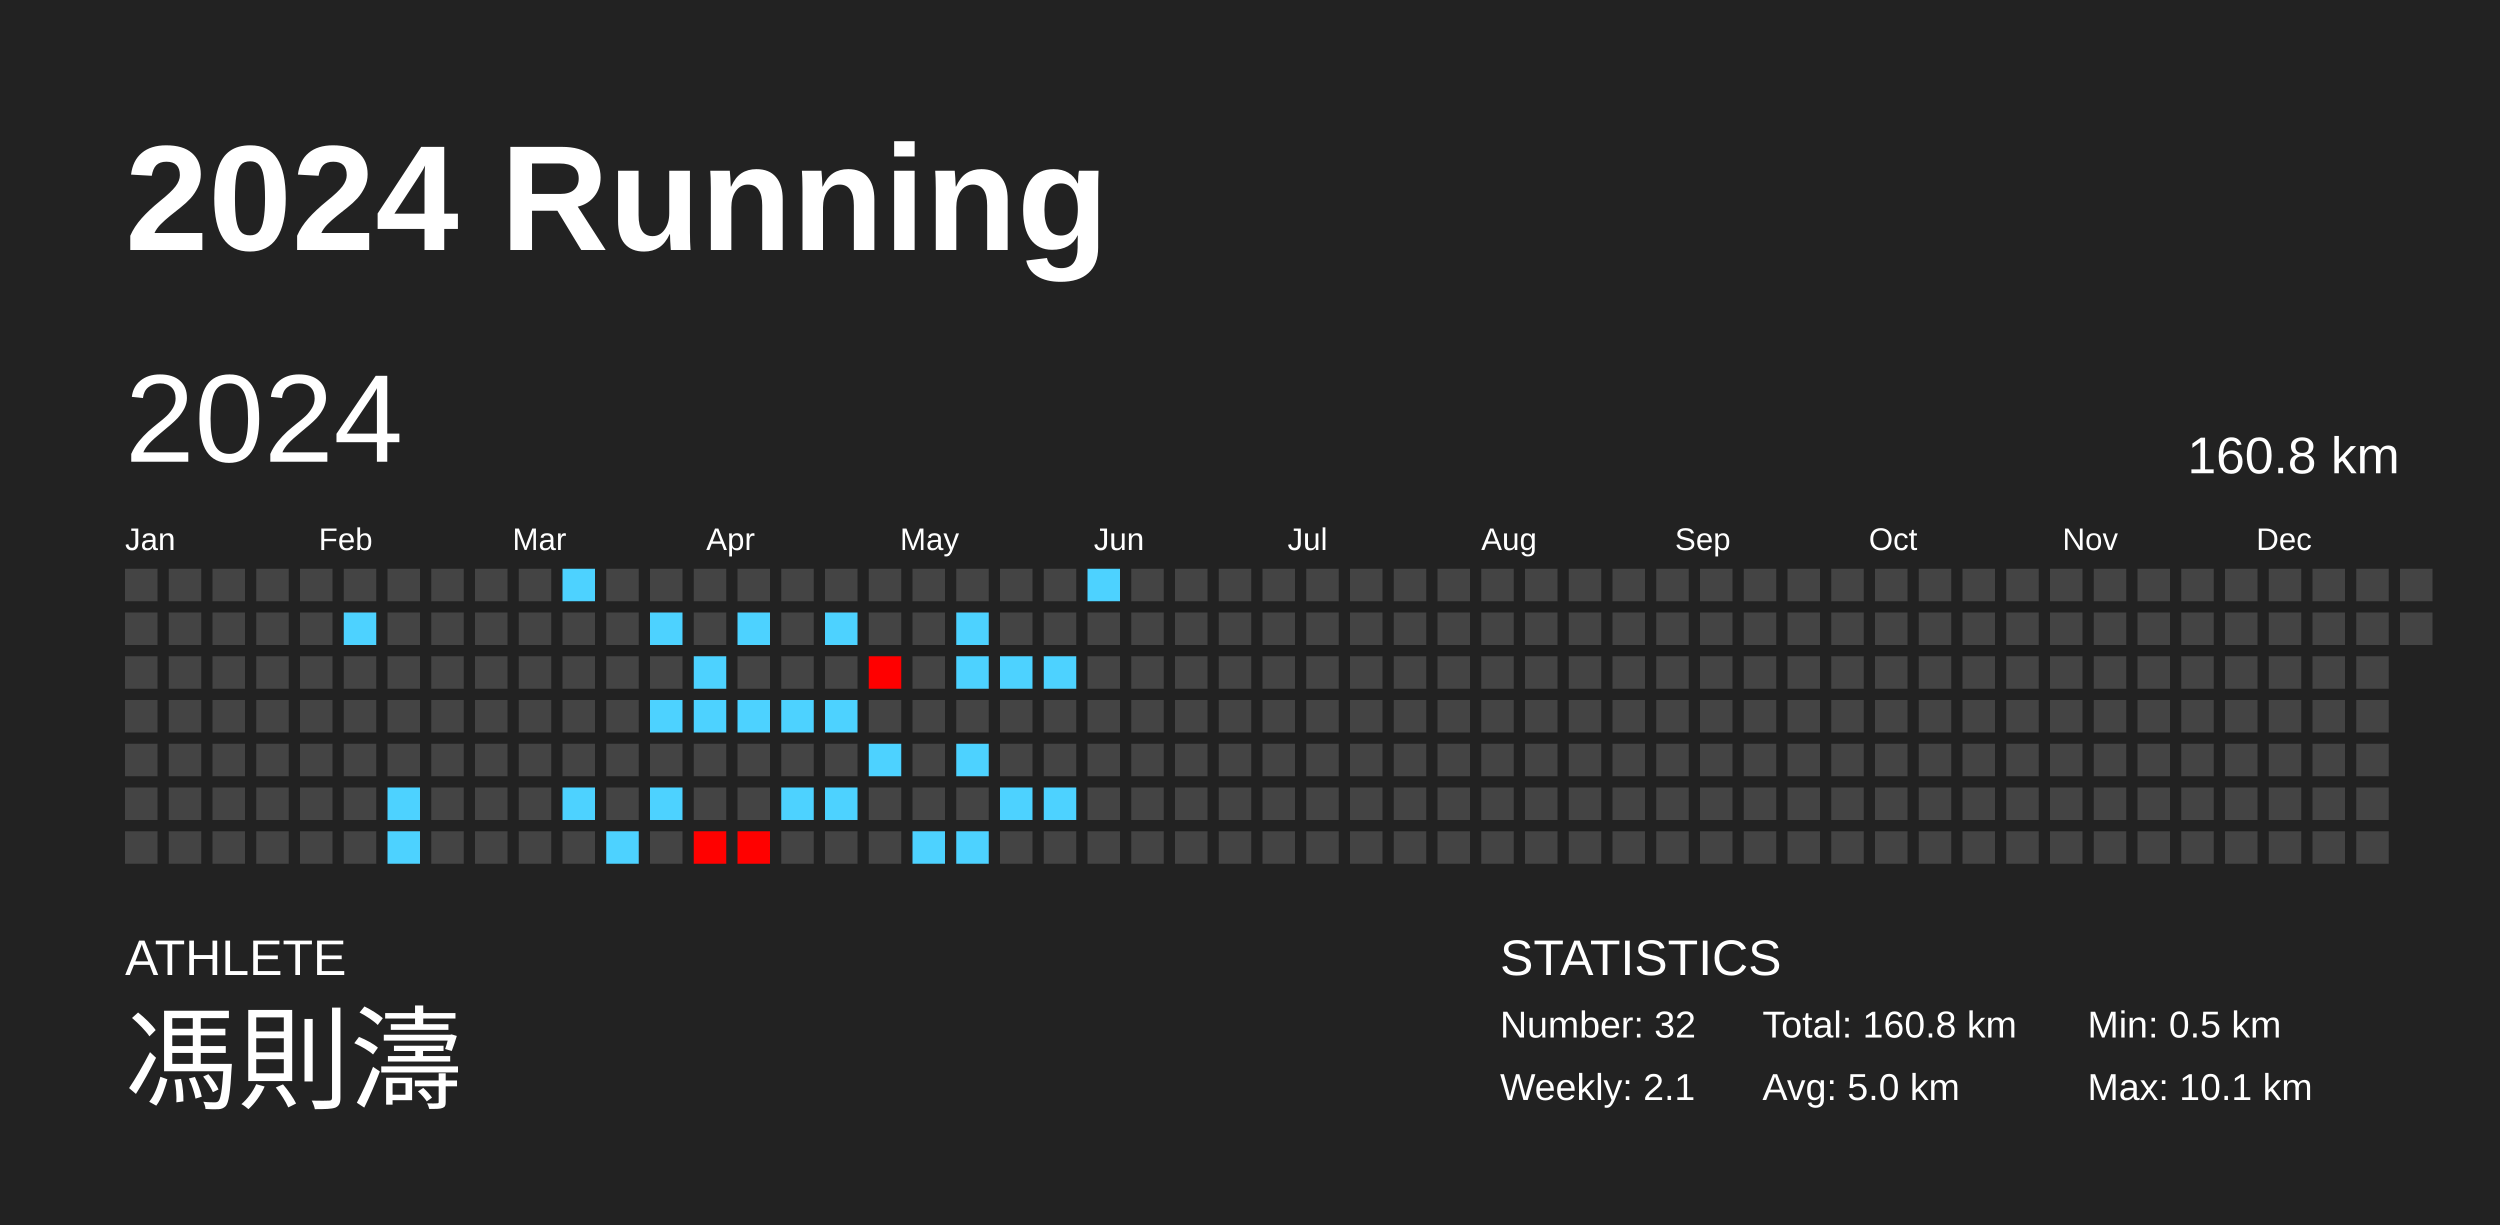
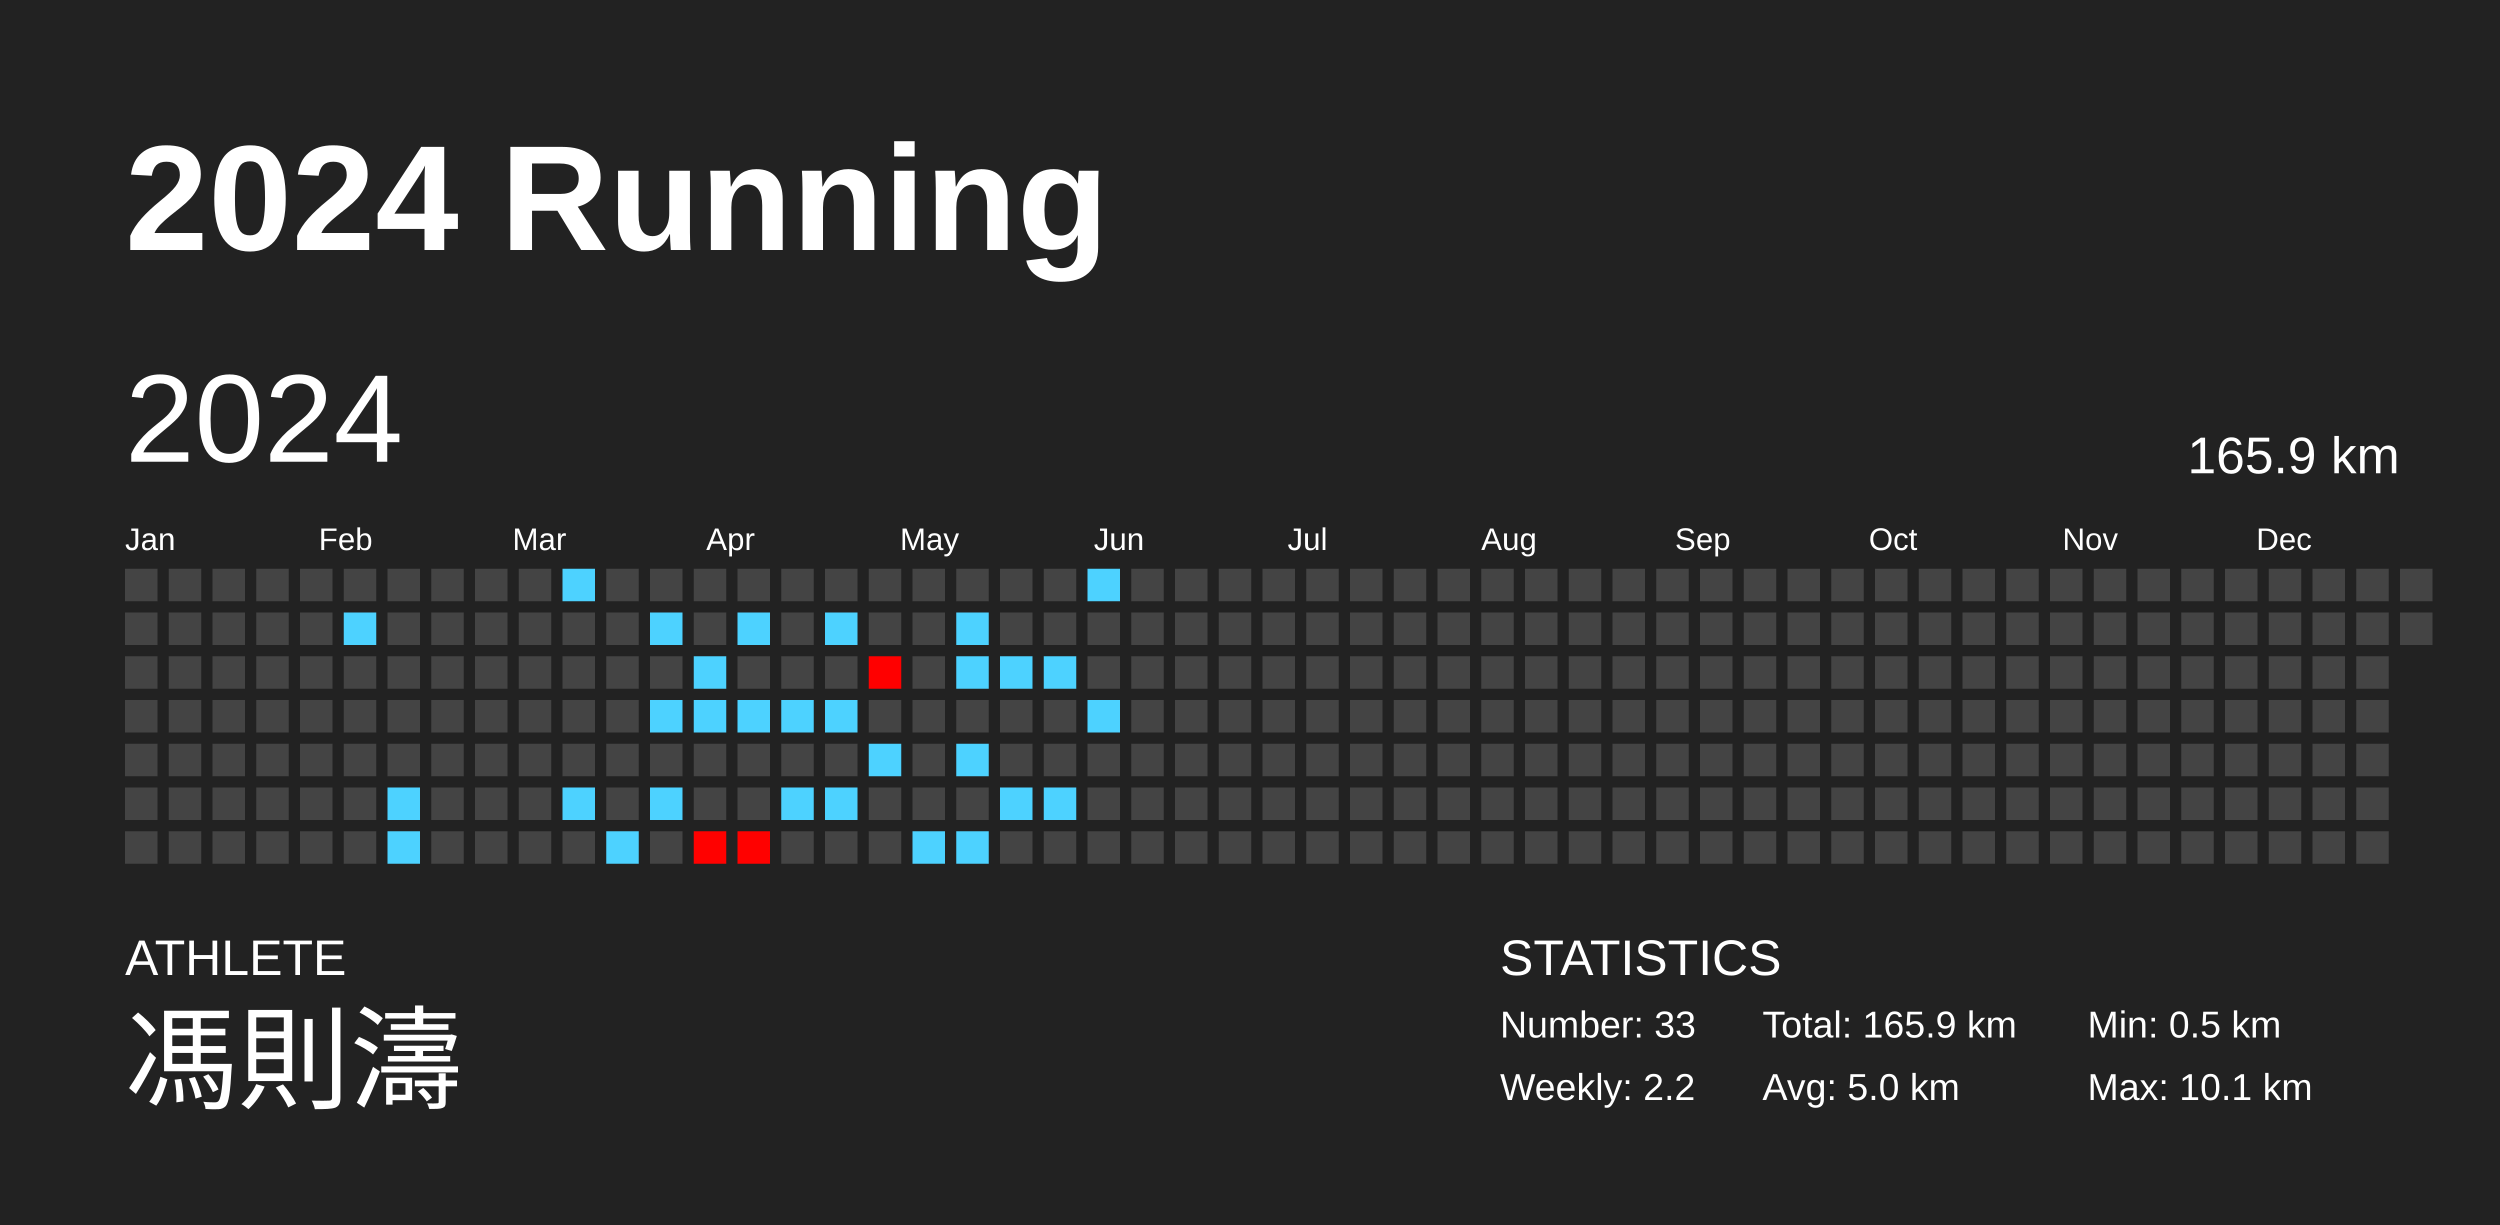
<svg xmlns="http://www.w3.org/2000/svg" baseProfile="full" height="98mm" version="1.1" viewBox="0,0,200,98" width="200mm">
  <defs />
  <rect fill="#222222" height="98" width="200" x="0" y="0" />
  <text fill="#FFFFFF" style="font-size:12px; font-family:Arial; font-weight:bold;" x="10" y="20">2024 Running</text>
  <text fill="#FFFFFF" style="font-size:4px; font-family:Arial" x="10" y="78">ATHLETE</text>
  <text fill="#FFFFFF" style="font-size:9px; font-family:Arial" x="10" y="88">馮則濤</text>
  <text fill="#FFFFFF" style="font-size:4px; font-family:Arial" x="120" y="78">STATISTICS</text>
-   <text fill="#FFFFFF" style="font-size:3px; font-family:Arial" x="120" y="83">Number: 32</text>
-   <text fill="#FFFFFF" style="font-size:3px; font-family:Arial" x="120" y="88">Weekly: 2.1</text>
-   <text fill="#FFFFFF" style="font-size:3px; font-family:Arial" x="141" y="83">Total: 160.8 km</text>
+   <text fill="#FFFFFF" style="font-size:3px; font-family:Arial" x="120" y="83">Number: 33</text>
+   <text fill="#FFFFFF" style="font-size:3px; font-family:Arial" x="120" y="88">Weekly: 2.2</text>
+   <text fill="#FFFFFF" style="font-size:3px; font-family:Arial" x="141" y="83">Total: 165.9 km</text>
  <text fill="#FFFFFF" style="font-size:3px; font-family:Arial" x="141" y="88">Avg: 5.0 km</text>
  <text fill="#FFFFFF" style="font-size:3px; font-family:Arial" x="167" y="83">Min: 0.5 km</text>
  <text fill="#FFFFFF" style="font-size:3px; font-family:Arial" x="167" y="88">Max: 10.1 km</text>
  <text dominant-baseline="hanging" fill="#FFFFFF" style="font-size:10.0px; font-family:Arial;" x="10" y="30">2024</text>
-   <text dominant-baseline="hanging" fill="#FFFFFF" style="font-size:4.125px; font-family:Arial;" x="175" y="35">160.8 km</text>
+   <text dominant-baseline="hanging" fill="#FFFFFF" style="font-size:4.125px; font-family:Arial;" x="175" y="35">165.9 km</text>
  <text fill="#FFFFFF" style="font-size:2.5px; font-family:Arial" x="10.0" y="44">Jan</text>
  <text fill="#FFFFFF" style="font-size:2.5px; font-family:Arial" x="25.5" y="44">Feb</text>
  <text fill="#FFFFFF" style="font-size:2.5px; font-family:Arial" x="41.0" y="44">Mar</text>
  <text fill="#FFFFFF" style="font-size:2.5px; font-family:Arial" x="56.5" y="44">Apr</text>
  <text fill="#FFFFFF" style="font-size:2.5px; font-family:Arial" x="72.0" y="44">May</text>
  <text fill="#FFFFFF" style="font-size:2.5px; font-family:Arial" x="87.5" y="44">Jun</text>
  <text fill="#FFFFFF" style="font-size:2.5px; font-family:Arial" x="103.0" y="44">Jul</text>
  <text fill="#FFFFFF" style="font-size:2.5px; font-family:Arial" x="118.5" y="44">Aug</text>
  <text fill="#FFFFFF" style="font-size:2.5px; font-family:Arial" x="134.0" y="44">Sep</text>
  <text fill="#FFFFFF" style="font-size:2.5px; font-family:Arial" x="149.5" y="44">Oct</text>
  <text fill="#FFFFFF" style="font-size:2.5px; font-family:Arial" x="165.0" y="44">Nov</text>
  <text fill="#FFFFFF" style="font-size:2.5px; font-family:Arial" x="180.5" y="44">Dec</text>
  <rect fill="#444444" height="2.6" width="2.6" x="10.0" y="45.5" />
  <rect fill="#444444" height="2.6" width="2.6" x="10.0" y="49.0" />
  <rect fill="#444444" height="2.6" width="2.6" x="10.0" y="52.5" />
  <rect fill="#444444" height="2.6" width="2.6" x="10.0" y="56.0" />
  <rect fill="#444444" height="2.6" width="2.6" x="10.0" y="59.5" />
  <rect fill="#444444" height="2.6" width="2.6" x="10.0" y="63.0" />
  <rect fill="#444444" height="2.6" width="2.6" x="10.0" y="66.5" />
  <rect fill="#444444" height="2.6" width="2.6" x="13.5" y="45.5" />
  <rect fill="#444444" height="2.6" width="2.6" x="13.5" y="49.0" />
  <rect fill="#444444" height="2.6" width="2.6" x="13.5" y="52.5" />
  <rect fill="#444444" height="2.6" width="2.6" x="13.5" y="56.0" />
  <rect fill="#444444" height="2.6" width="2.6" x="13.5" y="59.5" />
  <rect fill="#444444" height="2.6" width="2.6" x="13.5" y="63.0" />
  <rect fill="#444444" height="2.6" width="2.6" x="13.5" y="66.5" />
  <rect fill="#444444" height="2.6" width="2.6" x="17.0" y="45.5" />
  <rect fill="#444444" height="2.6" width="2.6" x="17.0" y="49.0" />
  <rect fill="#444444" height="2.6" width="2.6" x="17.0" y="52.5" />
  <rect fill="#444444" height="2.6" width="2.6" x="17.0" y="56.0" />
  <rect fill="#444444" height="2.6" width="2.6" x="17.0" y="59.5" />
  <rect fill="#444444" height="2.6" width="2.6" x="17.0" y="63.0" />
  <rect fill="#444444" height="2.6" width="2.6" x="17.0" y="66.5" />
  <rect fill="#444444" height="2.6" width="2.6" x="20.5" y="45.5" />
  <rect fill="#444444" height="2.6" width="2.6" x="20.5" y="49.0" />
  <rect fill="#444444" height="2.6" width="2.6" x="20.5" y="52.5" />
  <rect fill="#444444" height="2.6" width="2.6" x="20.5" y="56.0" />
  <rect fill="#444444" height="2.6" width="2.6" x="20.5" y="59.5" />
  <rect fill="#444444" height="2.6" width="2.6" x="20.5" y="63.0" />
  <rect fill="#444444" height="2.6" width="2.6" x="20.5" y="66.5" />
  <rect fill="#444444" height="2.6" width="2.6" x="24.0" y="45.5" />
  <rect fill="#444444" height="2.6" width="2.6" x="24.0" y="49.0" />
  <rect fill="#444444" height="2.6" width="2.6" x="24.0" y="52.5" />
  <rect fill="#444444" height="2.6" width="2.6" x="24.0" y="56.0" />
  <rect fill="#444444" height="2.6" width="2.6" x="24.0" y="59.5" />
  <rect fill="#444444" height="2.6" width="2.6" x="24.0" y="63.0" />
  <rect fill="#444444" height="2.6" width="2.6" x="24.0" y="66.5" />
  <rect fill="#444444" height="2.6" width="2.6" x="27.5" y="45.5" />
  <rect fill="#4dd2ff" height="2.6" width="2.6" x="27.5" y="49.0" />
  <rect fill="#444444" height="2.6" width="2.6" x="27.5" y="52.5" />
  <rect fill="#444444" height="2.6" width="2.6" x="27.5" y="56.0" />
  <rect fill="#444444" height="2.6" width="2.6" x="27.5" y="59.5" />
  <rect fill="#444444" height="2.6" width="2.6" x="27.5" y="63.0" />
  <rect fill="#444444" height="2.6" width="2.6" x="27.5" y="66.5" />
  <rect fill="#444444" height="2.6" width="2.6" x="31.0" y="45.5" />
  <rect fill="#444444" height="2.6" width="2.6" x="31.0" y="49.0" />
  <rect fill="#444444" height="2.6" width="2.6" x="31.0" y="52.5" />
  <rect fill="#444444" height="2.6" width="2.6" x="31.0" y="56.0" />
  <rect fill="#444444" height="2.6" width="2.6" x="31.0" y="59.5" />
  <rect fill="#4dd2ff" height="2.6" width="2.6" x="31.0" y="63.0" />
  <rect fill="#4dd2ff" height="2.6" width="2.6" x="31.0" y="66.5" />
  <rect fill="#444444" height="2.6" width="2.6" x="34.5" y="45.5" />
  <rect fill="#444444" height="2.6" width="2.6" x="34.5" y="49.0" />
  <rect fill="#444444" height="2.6" width="2.6" x="34.5" y="52.5" />
  <rect fill="#444444" height="2.6" width="2.6" x="34.5" y="56.0" />
  <rect fill="#444444" height="2.6" width="2.6" x="34.5" y="59.5" />
  <rect fill="#444444" height="2.6" width="2.6" x="34.5" y="63.0" />
  <rect fill="#444444" height="2.6" width="2.6" x="34.5" y="66.5" />
  <rect fill="#444444" height="2.6" width="2.6" x="38.0" y="45.5" />
  <rect fill="#444444" height="2.6" width="2.6" x="38.0" y="49.0" />
  <rect fill="#444444" height="2.6" width="2.6" x="38.0" y="52.5" />
  <rect fill="#444444" height="2.6" width="2.6" x="38.0" y="56.0" />
  <rect fill="#444444" height="2.6" width="2.6" x="38.0" y="59.5" />
  <rect fill="#444444" height="2.6" width="2.6" x="38.0" y="63.0" />
  <rect fill="#444444" height="2.6" width="2.6" x="38.0" y="66.5" />
  <rect fill="#444444" height="2.6" width="2.6" x="41.5" y="45.5" />
  <rect fill="#444444" height="2.6" width="2.6" x="41.5" y="49.0" />
  <rect fill="#444444" height="2.6" width="2.6" x="41.5" y="52.5" />
  <rect fill="#444444" height="2.6" width="2.6" x="41.5" y="56.0" />
  <rect fill="#444444" height="2.6" width="2.6" x="41.5" y="59.5" />
  <rect fill="#444444" height="2.6" width="2.6" x="41.5" y="63.0" />
  <rect fill="#444444" height="2.6" width="2.6" x="41.5" y="66.5" />
  <rect fill="#4dd2ff" height="2.6" width="2.6" x="45.0" y="45.5" />
  <rect fill="#444444" height="2.6" width="2.6" x="45.0" y="49.0" />
  <rect fill="#444444" height="2.6" width="2.6" x="45.0" y="52.5" />
  <rect fill="#444444" height="2.6" width="2.6" x="45.0" y="56.0" />
  <rect fill="#444444" height="2.6" width="2.6" x="45.0" y="59.5" />
  <rect fill="#4dd2ff" height="2.6" width="2.6" x="45.0" y="63.0" />
  <rect fill="#444444" height="2.6" width="2.6" x="45.0" y="66.5" />
  <rect fill="#444444" height="2.6" width="2.6" x="48.5" y="45.5" />
  <rect fill="#444444" height="2.6" width="2.6" x="48.5" y="49.0" />
  <rect fill="#444444" height="2.6" width="2.6" x="48.5" y="52.5" />
  <rect fill="#444444" height="2.6" width="2.6" x="48.5" y="56.0" />
  <rect fill="#444444" height="2.6" width="2.6" x="48.5" y="59.5" />
  <rect fill="#444444" height="2.6" width="2.6" x="48.5" y="63.0" />
  <rect fill="#4dd2ff" height="2.6" width="2.6" x="48.5" y="66.5" />
  <rect fill="#444444" height="2.6" width="2.6" x="52.0" y="45.5" />
  <rect fill="#4dd2ff" height="2.6" width="2.6" x="52.0" y="49.0" />
  <rect fill="#444444" height="2.6" width="2.6" x="52.0" y="52.5" />
  <rect fill="#4dd2ff" height="2.6" width="2.6" x="52.0" y="56.0" />
  <rect fill="#444444" height="2.6" width="2.6" x="52.0" y="59.5" />
  <rect fill="#4dd2ff" height="2.6" width="2.6" x="52.0" y="63.0" />
  <rect fill="#444444" height="2.6" width="2.6" x="52.0" y="66.5" />
  <rect fill="#444444" height="2.6" width="2.6" x="55.5" y="45.5" />
  <rect fill="#444444" height="2.6" width="2.6" x="55.5" y="49.0" />
  <rect fill="#4dd2ff" height="2.6" width="2.6" x="55.5" y="52.5" />
  <rect fill="#4dd2ff" height="2.6" width="2.6" x="55.5" y="56.0" />
  <rect fill="#444444" height="2.6" width="2.6" x="55.5" y="59.5" />
  <rect fill="#444444" height="2.6" width="2.6" x="55.5" y="63.0" />
  <rect fill="#ff0100" height="2.6" width="2.6" x="55.5" y="66.5" />
  <rect fill="#444444" height="2.6" width="2.6" x="59.0" y="45.5" />
  <rect fill="#4dd2ff" height="2.6" width="2.6" x="59.0" y="49.0" />
  <rect fill="#444444" height="2.6" width="2.6" x="59.0" y="52.5" />
  <rect fill="#4dd2ff" height="2.6" width="2.6" x="59.0" y="56.0" />
  <rect fill="#444444" height="2.6" width="2.6" x="59.0" y="59.5" />
  <rect fill="#444444" height="2.6" width="2.6" x="59.0" y="63.0" />
  <rect fill="#ff0100" height="2.6" width="2.6" x="59.0" y="66.5" />
  <rect fill="#444444" height="2.6" width="2.6" x="62.5" y="45.5" />
  <rect fill="#444444" height="2.6" width="2.6" x="62.5" y="49.0" />
  <rect fill="#444444" height="2.6" width="2.6" x="62.5" y="52.5" />
  <rect fill="#4dd2ff" height="2.6" width="2.6" x="62.5" y="56.0" />
  <rect fill="#444444" height="2.6" width="2.6" x="62.5" y="59.5" />
  <rect fill="#4dd2ff" height="2.6" width="2.6" x="62.5" y="63.0" />
  <rect fill="#444444" height="2.6" width="2.6" x="62.5" y="66.5" />
  <rect fill="#444444" height="2.6" width="2.6" x="66.0" y="45.5" />
  <rect fill="#4dd2ff" height="2.6" width="2.6" x="66.0" y="49.0" />
  <rect fill="#444444" height="2.6" width="2.6" x="66.0" y="52.5" />
  <rect fill="#4dd2ff" height="2.6" width="2.6" x="66.0" y="56.0" />
  <rect fill="#444444" height="2.6" width="2.6" x="66.0" y="59.5" />
  <rect fill="#4dd2ff" height="2.6" width="2.6" x="66.0" y="63.0" />
  <rect fill="#444444" height="2.6" width="2.6" x="66.0" y="66.5" />
  <rect fill="#444444" height="2.6" width="2.6" x="69.5" y="45.5" />
  <rect fill="#444444" height="2.6" width="2.6" x="69.5" y="49.0" />
  <rect fill="#ff0000" height="2.6" width="2.6" x="69.5" y="52.5" />
  <rect fill="#444444" height="2.6" width="2.6" x="69.5" y="56.0" />
  <rect fill="#4dd2ff" height="2.6" width="2.6" x="69.5" y="59.5" />
  <rect fill="#444444" height="2.6" width="2.6" x="69.5" y="63.0" />
  <rect fill="#444444" height="2.6" width="2.6" x="69.5" y="66.5" />
  <rect fill="#444444" height="2.6" width="2.6" x="73.0" y="45.5" />
  <rect fill="#444444" height="2.6" width="2.6" x="73.0" y="49.0" />
  <rect fill="#444444" height="2.6" width="2.6" x="73.0" y="52.5" />
  <rect fill="#444444" height="2.6" width="2.6" x="73.0" y="56.0" />
  <rect fill="#444444" height="2.6" width="2.6" x="73.0" y="59.5" />
  <rect fill="#444444" height="2.6" width="2.6" x="73.0" y="63.0" />
  <rect fill="#4dd2ff" height="2.6" width="2.6" x="73.0" y="66.5" />
  <rect fill="#444444" height="2.6" width="2.6" x="76.5" y="45.5" />
  <rect fill="#4dd2ff" height="2.6" width="2.6" x="76.5" y="49.0" />
  <rect fill="#4dd2ff" height="2.6" width="2.6" x="76.5" y="52.5" />
  <rect fill="#444444" height="2.6" width="2.6" x="76.5" y="56.0" />
  <rect fill="#4dd2ff" height="2.6" width="2.6" x="76.5" y="59.5" />
  <rect fill="#444444" height="2.6" width="2.6" x="76.5" y="63.0" />
  <rect fill="#4dd2ff" height="2.6" width="2.6" x="76.5" y="66.5" />
  <rect fill="#444444" height="2.6" width="2.6" x="80.0" y="45.5" />
  <rect fill="#444444" height="2.6" width="2.6" x="80.0" y="49.0" />
  <rect fill="#4dd2ff" height="2.6" width="2.6" x="80.0" y="52.5" />
  <rect fill="#444444" height="2.6" width="2.6" x="80.0" y="56.0" />
  <rect fill="#444444" height="2.6" width="2.6" x="80.0" y="59.5" />
  <rect fill="#4dd2ff" height="2.6" width="2.6" x="80.0" y="63.0" />
  <rect fill="#444444" height="2.6" width="2.6" x="80.0" y="66.5" />
  <rect fill="#444444" height="2.6" width="2.6" x="83.5" y="45.5" />
  <rect fill="#444444" height="2.6" width="2.6" x="83.5" y="49.0" />
  <rect fill="#4dd2ff" height="2.6" width="2.6" x="83.5" y="52.5" />
  <rect fill="#444444" height="2.6" width="2.6" x="83.5" y="56.0" />
  <rect fill="#444444" height="2.6" width="2.6" x="83.5" y="59.5" />
  <rect fill="#4dd2ff" height="2.6" width="2.6" x="83.5" y="63.0" />
  <rect fill="#444444" height="2.6" width="2.6" x="83.5" y="66.5" />
  <rect fill="#4dd2ff" height="2.6" width="2.6" x="87.0" y="45.5" />
  <rect fill="#444444" height="2.6" width="2.6" x="87.0" y="49.0" />
  <rect fill="#444444" height="2.6" width="2.6" x="87.0" y="52.5" />
-   <rect fill="#444444" height="2.6" width="2.6" x="87.0" y="56.0" />
+   <rect fill="#4dd2ff" height="2.6" width="2.6" x="87.0" y="56.0" />
  <rect fill="#444444" height="2.6" width="2.6" x="87.0" y="59.5" />
  <rect fill="#444444" height="2.6" width="2.6" x="87.0" y="63.0" />
  <rect fill="#444444" height="2.6" width="2.6" x="87.0" y="66.5" />
  <rect fill="#444444" height="2.6" width="2.6" x="90.5" y="45.5" />
  <rect fill="#444444" height="2.6" width="2.6" x="90.5" y="49.0" />
  <rect fill="#444444" height="2.6" width="2.6" x="90.5" y="52.5" />
  <rect fill="#444444" height="2.6" width="2.6" x="90.5" y="56.0" />
  <rect fill="#444444" height="2.6" width="2.6" x="90.5" y="59.5" />
  <rect fill="#444444" height="2.6" width="2.6" x="90.5" y="63.0" />
  <rect fill="#444444" height="2.6" width="2.6" x="90.5" y="66.5" />
  <rect fill="#444444" height="2.6" width="2.6" x="94.0" y="45.5" />
  <rect fill="#444444" height="2.6" width="2.6" x="94.0" y="49.0" />
  <rect fill="#444444" height="2.6" width="2.6" x="94.0" y="52.5" />
  <rect fill="#444444" height="2.6" width="2.6" x="94.0" y="56.0" />
  <rect fill="#444444" height="2.6" width="2.6" x="94.0" y="59.5" />
  <rect fill="#444444" height="2.6" width="2.6" x="94.0" y="63.0" />
  <rect fill="#444444" height="2.6" width="2.6" x="94.0" y="66.5" />
  <rect fill="#444444" height="2.6" width="2.6" x="97.5" y="45.5" />
  <rect fill="#444444" height="2.6" width="2.6" x="97.5" y="49.0" />
  <rect fill="#444444" height="2.6" width="2.6" x="97.5" y="52.5" />
  <rect fill="#444444" height="2.6" width="2.6" x="97.5" y="56.0" />
  <rect fill="#444444" height="2.6" width="2.6" x="97.5" y="59.5" />
  <rect fill="#444444" height="2.6" width="2.6" x="97.5" y="63.0" />
  <rect fill="#444444" height="2.6" width="2.6" x="97.5" y="66.5" />
  <rect fill="#444444" height="2.6" width="2.6" x="101.0" y="45.5" />
  <rect fill="#444444" height="2.6" width="2.6" x="101.0" y="49.0" />
  <rect fill="#444444" height="2.6" width="2.6" x="101.0" y="52.5" />
  <rect fill="#444444" height="2.6" width="2.6" x="101.0" y="56.0" />
  <rect fill="#444444" height="2.6" width="2.6" x="101.0" y="59.5" />
  <rect fill="#444444" height="2.6" width="2.6" x="101.0" y="63.0" />
  <rect fill="#444444" height="2.6" width="2.6" x="101.0" y="66.5" />
  <rect fill="#444444" height="2.6" width="2.6" x="104.5" y="45.5" />
  <rect fill="#444444" height="2.6" width="2.6" x="104.5" y="49.0" />
  <rect fill="#444444" height="2.6" width="2.6" x="104.5" y="52.5" />
  <rect fill="#444444" height="2.6" width="2.6" x="104.5" y="56.0" />
  <rect fill="#444444" height="2.6" width="2.6" x="104.5" y="59.5" />
  <rect fill="#444444" height="2.6" width="2.6" x="104.5" y="63.0" />
  <rect fill="#444444" height="2.6" width="2.6" x="104.5" y="66.5" />
  <rect fill="#444444" height="2.6" width="2.6" x="108.0" y="45.5" />
  <rect fill="#444444" height="2.6" width="2.6" x="108.0" y="49.0" />
  <rect fill="#444444" height="2.6" width="2.6" x="108.0" y="52.5" />
  <rect fill="#444444" height="2.6" width="2.6" x="108.0" y="56.0" />
  <rect fill="#444444" height="2.6" width="2.6" x="108.0" y="59.5" />
  <rect fill="#444444" height="2.6" width="2.6" x="108.0" y="63.0" />
  <rect fill="#444444" height="2.6" width="2.6" x="108.0" y="66.5" />
  <rect fill="#444444" height="2.6" width="2.6" x="111.5" y="45.5" />
  <rect fill="#444444" height="2.6" width="2.6" x="111.5" y="49.0" />
  <rect fill="#444444" height="2.6" width="2.6" x="111.5" y="52.5" />
  <rect fill="#444444" height="2.6" width="2.6" x="111.5" y="56.0" />
  <rect fill="#444444" height="2.6" width="2.6" x="111.5" y="59.5" />
  <rect fill="#444444" height="2.6" width="2.6" x="111.5" y="63.0" />
  <rect fill="#444444" height="2.6" width="2.6" x="111.5" y="66.5" />
  <rect fill="#444444" height="2.6" width="2.6" x="115.0" y="45.5" />
  <rect fill="#444444" height="2.6" width="2.6" x="115.0" y="49.0" />
  <rect fill="#444444" height="2.6" width="2.6" x="115.0" y="52.5" />
  <rect fill="#444444" height="2.6" width="2.6" x="115.0" y="56.0" />
  <rect fill="#444444" height="2.6" width="2.6" x="115.0" y="59.5" />
  <rect fill="#444444" height="2.6" width="2.6" x="115.0" y="63.0" />
  <rect fill="#444444" height="2.6" width="2.6" x="115.0" y="66.5" />
  <rect fill="#444444" height="2.6" width="2.6" x="118.5" y="45.5" />
  <rect fill="#444444" height="2.6" width="2.6" x="118.5" y="49.0" />
  <rect fill="#444444" height="2.6" width="2.6" x="118.5" y="52.5" />
  <rect fill="#444444" height="2.6" width="2.6" x="118.5" y="56.0" />
  <rect fill="#444444" height="2.6" width="2.6" x="118.5" y="59.5" />
  <rect fill="#444444" height="2.6" width="2.6" x="118.5" y="63.0" />
  <rect fill="#444444" height="2.6" width="2.6" x="118.5" y="66.5" />
  <rect fill="#444444" height="2.6" width="2.6" x="122.0" y="45.5" />
  <rect fill="#444444" height="2.6" width="2.6" x="122.0" y="49.0" />
  <rect fill="#444444" height="2.6" width="2.6" x="122.0" y="52.5" />
  <rect fill="#444444" height="2.6" width="2.6" x="122.0" y="56.0" />
  <rect fill="#444444" height="2.6" width="2.6" x="122.0" y="59.5" />
  <rect fill="#444444" height="2.6" width="2.6" x="122.0" y="63.0" />
  <rect fill="#444444" height="2.6" width="2.6" x="122.0" y="66.5" />
  <rect fill="#444444" height="2.6" width="2.6" x="125.5" y="45.5" />
  <rect fill="#444444" height="2.6" width="2.6" x="125.5" y="49.0" />
  <rect fill="#444444" height="2.6" width="2.6" x="125.5" y="52.5" />
  <rect fill="#444444" height="2.6" width="2.6" x="125.5" y="56.0" />
  <rect fill="#444444" height="2.6" width="2.6" x="125.5" y="59.5" />
  <rect fill="#444444" height="2.6" width="2.6" x="125.5" y="63.0" />
  <rect fill="#444444" height="2.6" width="2.6" x="125.5" y="66.5" />
  <rect fill="#444444" height="2.6" width="2.6" x="129.0" y="45.5" />
  <rect fill="#444444" height="2.6" width="2.6" x="129.0" y="49.0" />
  <rect fill="#444444" height="2.6" width="2.6" x="129.0" y="52.5" />
  <rect fill="#444444" height="2.6" width="2.6" x="129.0" y="56.0" />
  <rect fill="#444444" height="2.6" width="2.6" x="129.0" y="59.5" />
  <rect fill="#444444" height="2.6" width="2.6" x="129.0" y="63.0" />
  <rect fill="#444444" height="2.6" width="2.6" x="129.0" y="66.5" />
  <rect fill="#444444" height="2.6" width="2.6" x="132.5" y="45.5" />
  <rect fill="#444444" height="2.6" width="2.6" x="132.5" y="49.0" />
  <rect fill="#444444" height="2.6" width="2.6" x="132.5" y="52.5" />
  <rect fill="#444444" height="2.6" width="2.6" x="132.5" y="56.0" />
  <rect fill="#444444" height="2.6" width="2.6" x="132.5" y="59.5" />
  <rect fill="#444444" height="2.6" width="2.6" x="132.5" y="63.0" />
  <rect fill="#444444" height="2.6" width="2.6" x="132.5" y="66.5" />
  <rect fill="#444444" height="2.6" width="2.6" x="136.0" y="45.5" />
  <rect fill="#444444" height="2.6" width="2.6" x="136.0" y="49.0" />
  <rect fill="#444444" height="2.6" width="2.6" x="136.0" y="52.5" />
  <rect fill="#444444" height="2.6" width="2.6" x="136.0" y="56.0" />
  <rect fill="#444444" height="2.6" width="2.6" x="136.0" y="59.5" />
  <rect fill="#444444" height="2.6" width="2.6" x="136.0" y="63.0" />
  <rect fill="#444444" height="2.6" width="2.6" x="136.0" y="66.5" />
  <rect fill="#444444" height="2.6" width="2.6" x="139.5" y="45.5" />
  <rect fill="#444444" height="2.6" width="2.6" x="139.5" y="49.0" />
  <rect fill="#444444" height="2.6" width="2.6" x="139.5" y="52.5" />
  <rect fill="#444444" height="2.6" width="2.6" x="139.5" y="56.0" />
  <rect fill="#444444" height="2.6" width="2.6" x="139.5" y="59.5" />
  <rect fill="#444444" height="2.6" width="2.6" x="139.5" y="63.0" />
  <rect fill="#444444" height="2.6" width="2.6" x="139.5" y="66.5" />
  <rect fill="#444444" height="2.6" width="2.6" x="143.0" y="45.5" />
  <rect fill="#444444" height="2.6" width="2.6" x="143.0" y="49.0" />
  <rect fill="#444444" height="2.6" width="2.6" x="143.0" y="52.5" />
  <rect fill="#444444" height="2.6" width="2.6" x="143.0" y="56.0" />
  <rect fill="#444444" height="2.6" width="2.6" x="143.0" y="59.5" />
  <rect fill="#444444" height="2.6" width="2.6" x="143.0" y="63.0" />
  <rect fill="#444444" height="2.6" width="2.6" x="143.0" y="66.5" />
  <rect fill="#444444" height="2.6" width="2.6" x="146.5" y="45.5" />
  <rect fill="#444444" height="2.6" width="2.6" x="146.5" y="49.0" />
  <rect fill="#444444" height="2.6" width="2.6" x="146.5" y="52.5" />
  <rect fill="#444444" height="2.6" width="2.6" x="146.5" y="56.0" />
  <rect fill="#444444" height="2.6" width="2.6" x="146.5" y="59.5" />
  <rect fill="#444444" height="2.6" width="2.6" x="146.5" y="63.0" />
  <rect fill="#444444" height="2.6" width="2.6" x="146.5" y="66.5" />
  <rect fill="#444444" height="2.6" width="2.6" x="150.0" y="45.5" />
  <rect fill="#444444" height="2.6" width="2.6" x="150.0" y="49.0" />
  <rect fill="#444444" height="2.6" width="2.6" x="150.0" y="52.5" />
  <rect fill="#444444" height="2.6" width="2.6" x="150.0" y="56.0" />
  <rect fill="#444444" height="2.6" width="2.6" x="150.0" y="59.5" />
  <rect fill="#444444" height="2.6" width="2.6" x="150.0" y="63.0" />
  <rect fill="#444444" height="2.6" width="2.6" x="150.0" y="66.5" />
  <rect fill="#444444" height="2.6" width="2.6" x="153.5" y="45.5" />
  <rect fill="#444444" height="2.6" width="2.6" x="153.5" y="49.0" />
  <rect fill="#444444" height="2.6" width="2.6" x="153.5" y="52.5" />
  <rect fill="#444444" height="2.6" width="2.6" x="153.5" y="56.0" />
  <rect fill="#444444" height="2.6" width="2.6" x="153.5" y="59.5" />
  <rect fill="#444444" height="2.6" width="2.6" x="153.5" y="63.0" />
  <rect fill="#444444" height="2.6" width="2.6" x="153.5" y="66.5" />
  <rect fill="#444444" height="2.6" width="2.6" x="157.0" y="45.5" />
  <rect fill="#444444" height="2.6" width="2.6" x="157.0" y="49.0" />
  <rect fill="#444444" height="2.6" width="2.6" x="157.0" y="52.5" />
  <rect fill="#444444" height="2.6" width="2.6" x="157.0" y="56.0" />
  <rect fill="#444444" height="2.6" width="2.6" x="157.0" y="59.5" />
  <rect fill="#444444" height="2.6" width="2.6" x="157.0" y="63.0" />
  <rect fill="#444444" height="2.6" width="2.6" x="157.0" y="66.5" />
  <rect fill="#444444" height="2.6" width="2.6" x="160.5" y="45.5" />
  <rect fill="#444444" height="2.6" width="2.6" x="160.5" y="49.0" />
  <rect fill="#444444" height="2.6" width="2.6" x="160.5" y="52.5" />
  <rect fill="#444444" height="2.6" width="2.6" x="160.5" y="56.0" />
  <rect fill="#444444" height="2.6" width="2.6" x="160.5" y="59.5" />
  <rect fill="#444444" height="2.6" width="2.6" x="160.5" y="63.0" />
  <rect fill="#444444" height="2.6" width="2.6" x="160.5" y="66.5" />
  <rect fill="#444444" height="2.6" width="2.6" x="164.0" y="45.5" />
  <rect fill="#444444" height="2.6" width="2.6" x="164.0" y="49.0" />
  <rect fill="#444444" height="2.6" width="2.6" x="164.0" y="52.5" />
  <rect fill="#444444" height="2.6" width="2.6" x="164.0" y="56.0" />
  <rect fill="#444444" height="2.6" width="2.6" x="164.0" y="59.5" />
  <rect fill="#444444" height="2.6" width="2.6" x="164.0" y="63.0" />
  <rect fill="#444444" height="2.6" width="2.6" x="164.0" y="66.5" />
  <rect fill="#444444" height="2.6" width="2.6" x="167.5" y="45.5" />
  <rect fill="#444444" height="2.6" width="2.6" x="167.5" y="49.0" />
  <rect fill="#444444" height="2.6" width="2.6" x="167.5" y="52.5" />
  <rect fill="#444444" height="2.6" width="2.6" x="167.5" y="56.0" />
  <rect fill="#444444" height="2.6" width="2.6" x="167.5" y="59.5" />
  <rect fill="#444444" height="2.6" width="2.6" x="167.5" y="63.0" />
  <rect fill="#444444" height="2.6" width="2.6" x="167.5" y="66.5" />
  <rect fill="#444444" height="2.6" width="2.6" x="171.0" y="45.5" />
  <rect fill="#444444" height="2.6" width="2.6" x="171.0" y="49.0" />
  <rect fill="#444444" height="2.6" width="2.6" x="171.0" y="52.5" />
  <rect fill="#444444" height="2.6" width="2.6" x="171.0" y="56.0" />
  <rect fill="#444444" height="2.6" width="2.6" x="171.0" y="59.5" />
  <rect fill="#444444" height="2.6" width="2.6" x="171.0" y="63.0" />
  <rect fill="#444444" height="2.6" width="2.6" x="171.0" y="66.5" />
  <rect fill="#444444" height="2.6" width="2.6" x="174.5" y="45.5" />
  <rect fill="#444444" height="2.6" width="2.6" x="174.5" y="49.0" />
  <rect fill="#444444" height="2.6" width="2.6" x="174.5" y="52.5" />
  <rect fill="#444444" height="2.6" width="2.6" x="174.5" y="56.0" />
  <rect fill="#444444" height="2.6" width="2.6" x="174.5" y="59.5" />
  <rect fill="#444444" height="2.6" width="2.6" x="174.5" y="63.0" />
  <rect fill="#444444" height="2.6" width="2.6" x="174.5" y="66.5" />
  <rect fill="#444444" height="2.6" width="2.6" x="178.0" y="45.5" />
  <rect fill="#444444" height="2.6" width="2.6" x="178.0" y="49.0" />
  <rect fill="#444444" height="2.6" width="2.6" x="178.0" y="52.5" />
  <rect fill="#444444" height="2.6" width="2.6" x="178.0" y="56.0" />
  <rect fill="#444444" height="2.6" width="2.6" x="178.0" y="59.5" />
  <rect fill="#444444" height="2.6" width="2.6" x="178.0" y="63.0" />
  <rect fill="#444444" height="2.6" width="2.6" x="178.0" y="66.5" />
  <rect fill="#444444" height="2.6" width="2.6" x="181.5" y="45.5" />
  <rect fill="#444444" height="2.6" width="2.6" x="181.5" y="49.0" />
  <rect fill="#444444" height="2.6" width="2.6" x="181.5" y="52.5" />
  <rect fill="#444444" height="2.6" width="2.6" x="181.5" y="56.0" />
  <rect fill="#444444" height="2.6" width="2.6" x="181.5" y="59.5" />
  <rect fill="#444444" height="2.6" width="2.6" x="181.5" y="63.0" />
  <rect fill="#444444" height="2.6" width="2.6" x="181.5" y="66.5" />
  <rect fill="#444444" height="2.6" width="2.6" x="185.0" y="45.5" />
  <rect fill="#444444" height="2.6" width="2.6" x="185.0" y="49.0" />
  <rect fill="#444444" height="2.6" width="2.6" x="185.0" y="52.5" />
  <rect fill="#444444" height="2.6" width="2.6" x="185.0" y="56.0" />
  <rect fill="#444444" height="2.6" width="2.6" x="185.0" y="59.5" />
  <rect fill="#444444" height="2.6" width="2.6" x="185.0" y="63.0" />
  <rect fill="#444444" height="2.6" width="2.6" x="185.0" y="66.5" />
  <rect fill="#444444" height="2.6" width="2.6" x="188.5" y="45.5" />
  <rect fill="#444444" height="2.6" width="2.6" x="188.5" y="49.0" />
  <rect fill="#444444" height="2.6" width="2.6" x="188.5" y="52.5" />
  <rect fill="#444444" height="2.6" width="2.6" x="188.5" y="56.0" />
  <rect fill="#444444" height="2.6" width="2.6" x="188.5" y="59.5" />
  <rect fill="#444444" height="2.6" width="2.6" x="188.5" y="63.0" />
  <rect fill="#444444" height="2.6" width="2.6" x="188.5" y="66.5" />
  <rect fill="#444444" height="2.6" width="2.6" x="192.0" y="45.5" />
  <rect fill="#444444" height="2.6" width="2.6" x="192.0" y="49.0" />
</svg>
